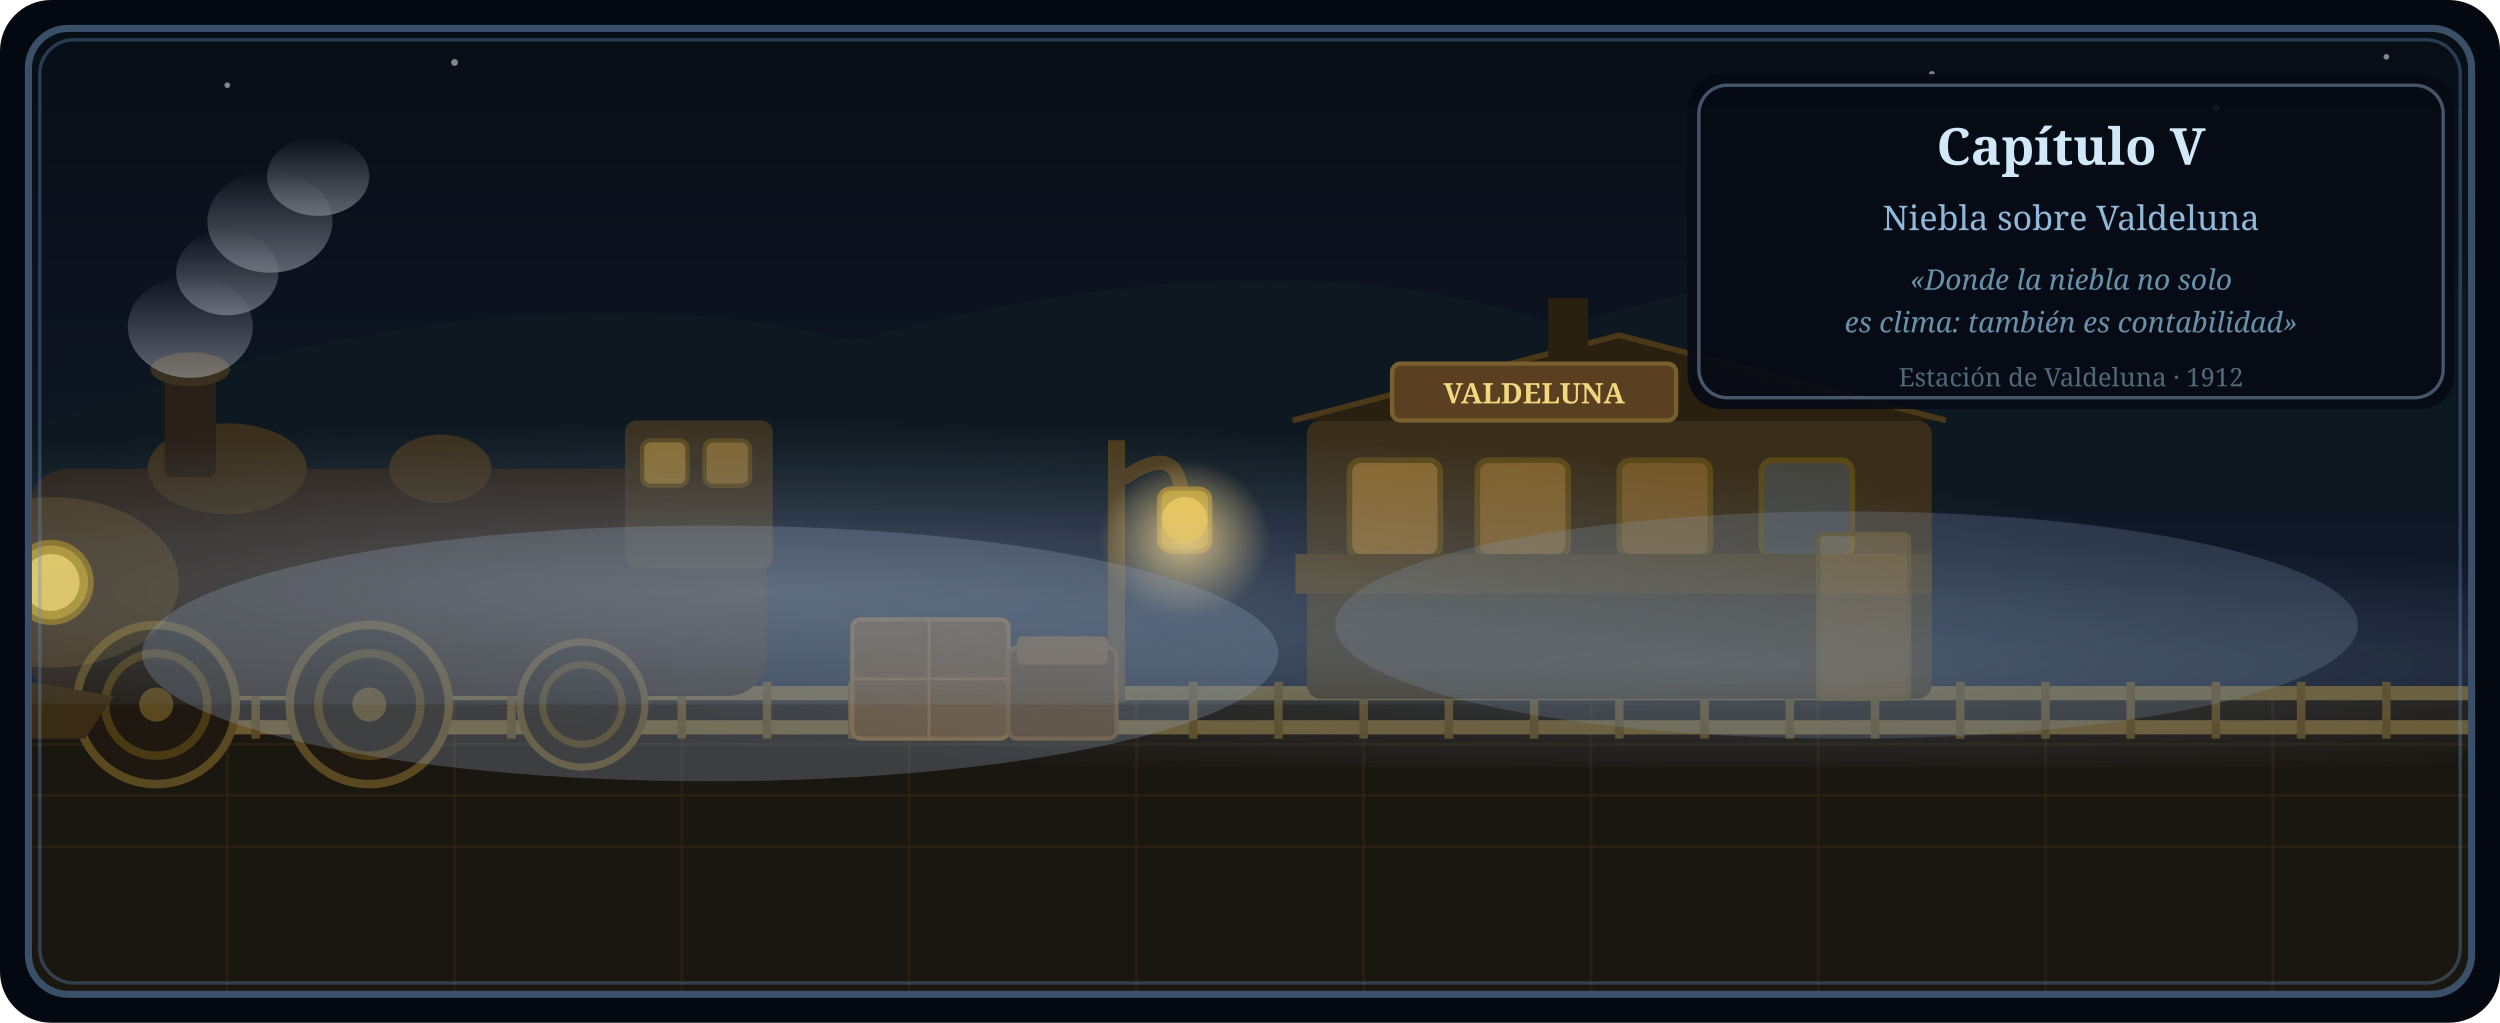
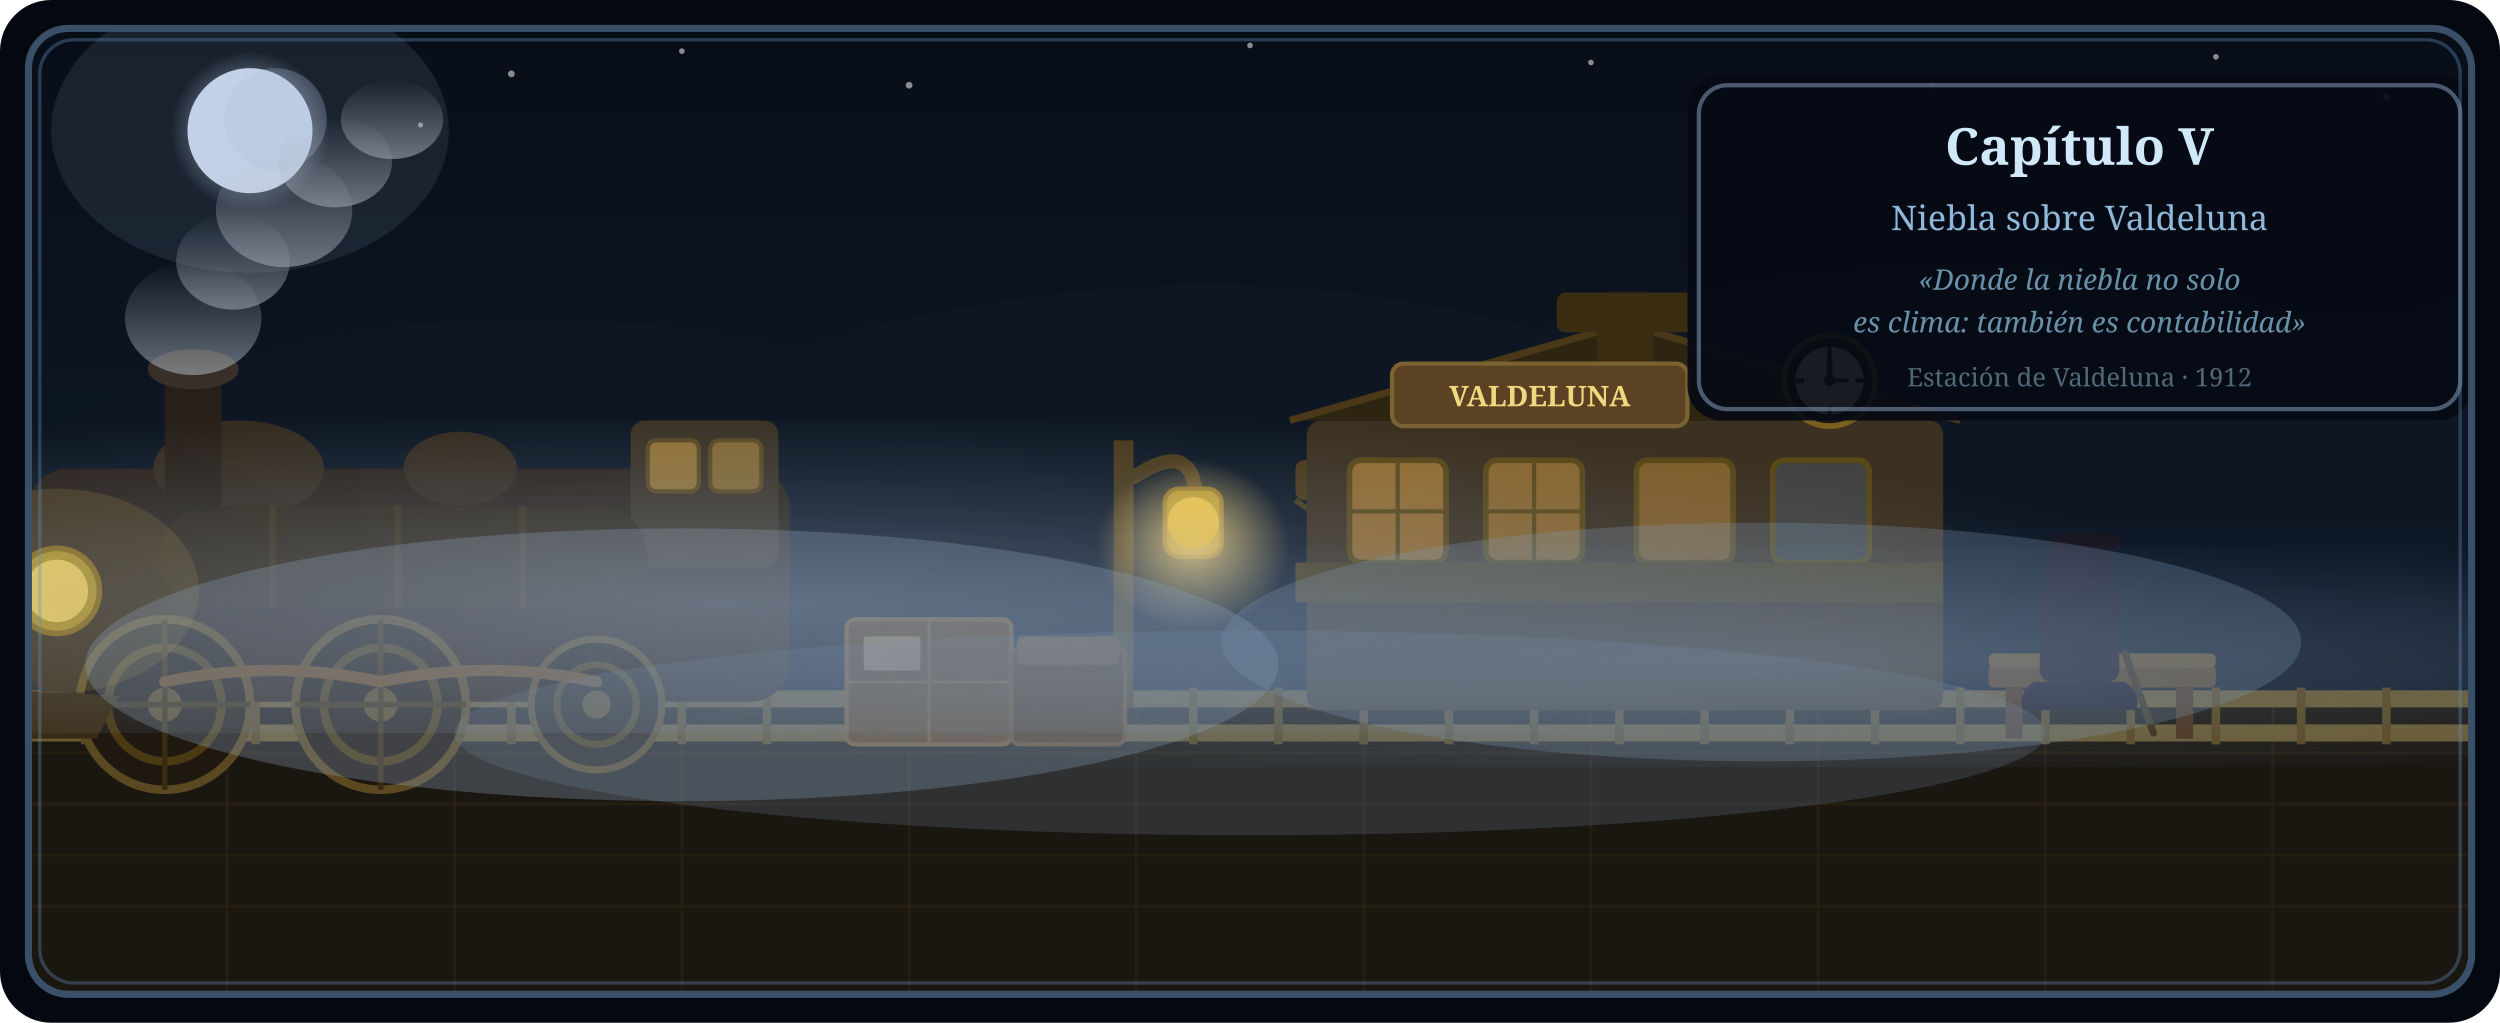
<svg xmlns="http://www.w3.org/2000/svg" viewBox="0 0 880 360" role="img" aria-label="Capitulo V - Niebla sobre Valdeluna">
  <defs>
    <linearGradient id="night5" x1="0" y1="0" x2="0" y2="1">
-       <stop offset="0%" stop-color="#080e16" />
-       <stop offset="55%" stop-color="#101828" />
-       <stop offset="100%" stop-color="#18202e" />
+       <stop offset="0%" stop-color="#080e18" />
+       <stop offset="55%" stop-color="#0e1826" />
+       <stop offset="100%" stop-color="#161e2c" />
    </linearGradient>
-     <radialGradient id="fog5a" cx="30%" cy="60%" r="60%">
-       <stop offset="0%" stop-color="rgba(150,165,185,0.55)" />
+     <radialGradient id="fog5a" cx="28%" cy="58%" r="62%">
+       <stop offset="0%" stop-color="rgba(145,162,185,0.58)" />
      <stop offset="100%" stop-color="rgba(120,145,170,0)" />
    </radialGradient>
-     <radialGradient id="fog5b" cx="70%" cy="55%" r="55%">
-       <stop offset="0%" stop-color="rgba(130,150,175,0.45)" />
-       <stop offset="100%" stop-color="rgba(110,135,165,0)" />
+     <radialGradient id="fog5b" cx="72%" cy="52%" r="58%">
+       <stop offset="0%" stop-color="rgba(128,148,175,0.50)" />
+       <stop offset="100%" stop-color="rgba(108,135,165,0)" />
    </radialGradient>
    <radialGradient id="lamp5" cx="50%" cy="50%" r="50%">
-       <stop offset="0%" stop-color="#ffd878" stop-opacity="0.9" />
+       <stop offset="0%" stop-color="#ffd878" stop-opacity="0.92" />
      <stop offset="100%" stop-color="#ffd878" stop-opacity="0" />
    </radialGradient>
+     <radialGradient id="moongl5" cx="50%" cy="50%" r="50%">
+       <stop offset="0%" stop-color="#c8d8f0" stop-opacity="0.9" />
+       <stop offset="100%" stop-color="#c8d8f0" stop-opacity="0" />
+     </radialGradient>
    <linearGradient id="steam5" x1="0" y1="1" x2="0" y2="0">
-       <stop offset="0%" stop-color="rgba(180,185,195,0.7)" />
-       <stop offset="100%" stop-color="rgba(180,185,195,0)" />
+       <stop offset="0%" stop-color="rgba(178,185,198,0.72)" />
+       <stop offset="100%" stop-color="rgba(178,185,198,0)" />
    </linearGradient>
    <clipPath id="cc5">
      <rect x="10" y="10" width="860" height="340" rx="15" />
    </clipPath>
  </defs>
  <rect width="880" height="360" rx="18" fill="#040810" />
  <rect x="10" y="10" width="860" height="340" rx="14" fill="url(#night5)" />
-   <g fill="rgba(255,255,255,0.5)" clip-path="url(#cc5)">
-     <circle cx="80" cy="30" r="1" />
-     <circle cx="160" cy="22" r="1.2" />
-     <circle cx="680" cy="26" r="1" />
-     <circle cx="780" cy="38" r="1.2" />
-     <circle cx="840" cy="20" r="1" />
-   </g>
-   <path d="M10,150 Q180,90 300,120 Q450,80 550,115 Q680,75 800,105 Q840,115 870,100 L870,180 L10,180 Z" fill="#0e1820" clip-path="url(#cc5)" />
-   <rect x="10" y="245" width="860" height="105" fill="#1a1610" clip-path="url(#cc5)" />
-   <g stroke="rgba(50,40,20,0.5)" stroke-width="1" clip-path="url(#cc5)">
-     <line x1="10" y1="262" x2="870" y2="262" />
-     <line x1="10" y1="280" x2="870" y2="280" />
-     <line x1="10" y1="298" x2="870" y2="298" />
-     <line x1="80" y1="245" x2="80" y2="350" />
-     <line x1="160" y1="245" x2="160" y2="350" />
-     <line x1="240" y1="245" x2="240" y2="350" />
-     <line x1="320" y1="245" x2="320" y2="350" />
-     <line x1="400" y1="245" x2="400" y2="350" />
-     <line x1="480" y1="245" x2="480" y2="350" />
-     <line x1="560" y1="245" x2="560" y2="350" />
-     <line x1="640" y1="245" x2="640" y2="350" />
-     <line x1="720" y1="245" x2="720" y2="350" />
-     <line x1="800" y1="245" x2="800" y2="350" />
-   </g>
-   <g clip-path="url(#cc5)">
-     <line x1="10" y1="244" x2="870" y2="244" stroke="#6a5a30" stroke-width="5" />
-     <line x1="10" y1="256" x2="870" y2="256" stroke="#6a5a30" stroke-width="5" />
+   <circle cx="88" cy="46" r="28" fill="url(#moongl5)" clip-path="url(#cc5)" />
+   <circle cx="88" cy="46" r="22" fill="#c4d2e8" clip-path="url(#cc5)" />
+   <circle cx="97" cy="42" r="18" fill="#a8bcd6" opacity="0.28" clip-path="url(#cc5)" />
+   <g fill="rgba(255,255,255,0.52)" clip-path="url(#cc5)">
+     <circle cx="180" cy="26" r="1.2" />
+     <circle cx="240" cy="18" r="1" />
+     <circle cx="320" cy="30" r="1.2" />
+     <circle cx="560" cy="22" r="1" />
+     <circle cx="680" cy="30" r="1.2" />
+     <circle cx="780" cy="20" r="1" />
+     <circle cx="840" cy="34" r="1.2" />
+     <circle cx="148" cy="44" r="0.9" />
+     <circle cx="440" cy="16" r="1" />
+   </g>
+   <ellipse cx="88" cy="46" rx="70" ry="50" fill="rgba(180,200,235,0.1)" clip-path="url(#cc5)" />
+   <path d="M10,155 Q130,92 280,122 Q420,82 540,116 Q680,76 800,108 Q840,118 870,102 L870,185 L10,185 Z" fill="#0d1622" clip-path="url(#cc5)" />
+   <rect x="10" y="248" width="860" height="102" fill="#1a1610" clip-path="url(#cc5)" />
+   <g stroke="rgba(48,38,18,0.52)" stroke-width="1" fill="none" clip-path="url(#cc5)">
+     <line x1="10" y1="265" x2="870" y2="265" />
+     <line x1="10" y1="283" x2="870" y2="283" />
+     <line x1="10" y1="301" x2="870" y2="301" />
+     <line x1="10" y1="319" x2="870" y2="319" />
+     <line x1="80" y1="248" x2="80" y2="350" />
+     <line x1="160" y1="248" x2="160" y2="350" />
+     <line x1="240" y1="248" x2="240" y2="350" />
+     <line x1="320" y1="248" x2="320" y2="350" />
+     <line x1="400" y1="248" x2="400" y2="350" />
+     <line x1="480" y1="248" x2="480" y2="350" />
+     <line x1="560" y1="248" x2="560" y2="350" />
+     <line x1="640" y1="248" x2="640" y2="350" />
+     <line x1="720" y1="248" x2="720" y2="350" />
+     <line x1="800" y1="248" x2="800" y2="350" />
+   </g>
+   <rect x="460" y="168" width="10" height="82" fill="#3a2c18" clip-path="url(#cc5)" />
+   <rect x="666" y="168" width="10" height="82" fill="#3a2c18" clip-path="url(#cc5)" />
+   <rect x="456" y="162" width="224" height="14" rx="3" fill="#4a3818" clip-path="url(#cc5)" />
+   <path d="M456,176 Q468,186 480,176 Q492,186 504,176 Q516,186 528,176 Q540,186 552,176 Q564,186 576,176 Q588,186 600,176 Q612,186 624,176 Q636,186 648,176 Q660,186 672,176 Q678,182 680,176" fill="none" stroke="#4a3818" stroke-width="2" clip-path="url(#cc5)" />
+   <g clip-path="url(#cc5)">
+     <line x1="10" y1="246" x2="870" y2="246" stroke="#6a5a30" stroke-width="6" />
+     <line x1="10" y1="258" x2="870" y2="258" stroke="#6a5a30" stroke-width="6" />
    <g stroke="#5a4820" stroke-width="3">
-       <line x1="30" y1="240" x2="30" y2="260" />
-       <line x1="60" y1="240" x2="60" y2="260" />
-       <line x1="90" y1="240" x2="90" y2="260" />
-       <line x1="120" y1="240" x2="120" y2="260" />
-       <line x1="150" y1="240" x2="150" y2="260" />
-       <line x1="180" y1="240" x2="180" y2="260" />
-       <line x1="210" y1="240" x2="210" y2="260" />
-       <line x1="240" y1="240" x2="240" y2="260" />
-       <line x1="270" y1="240" x2="270" y2="260" />
-       <line x1="300" y1="240" x2="300" y2="260" />
-       <line x1="330" y1="240" x2="330" y2="260" />
-       <line x1="360" y1="240" x2="360" y2="260" />
-       <line x1="390" y1="240" x2="390" y2="260" />
-       <line x1="420" y1="240" x2="420" y2="260" />
-       <line x1="450" y1="240" x2="450" y2="260" />
-       <line x1="480" y1="240" x2="480" y2="260" />
-       <line x1="510" y1="240" x2="510" y2="260" />
-       <line x1="540" y1="240" x2="540" y2="260" />
-       <line x1="570" y1="240" x2="570" y2="260" />
-       <line x1="600" y1="240" x2="600" y2="260" />
-       <line x1="630" y1="240" x2="630" y2="260" />
-       <line x1="660" y1="240" x2="660" y2="260" />
-       <line x1="690" y1="240" x2="690" y2="260" />
-       <line x1="720" y1="240" x2="720" y2="260" />
-       <line x1="750" y1="240" x2="750" y2="260" />
-       <line x1="780" y1="240" x2="780" y2="260" />
-       <line x1="810" y1="240" x2="810" y2="260" />
-       <line x1="840" y1="240" x2="840" y2="260" />
+       <line x1="30" y1="242" x2="30" y2="262" />
+       <line x1="60" y1="242" x2="60" y2="262" />
+       <line x1="90" y1="242" x2="90" y2="262" />
+       <line x1="120" y1="242" x2="120" y2="262" />
+       <line x1="150" y1="242" x2="150" y2="262" />
+       <line x1="180" y1="242" x2="180" y2="262" />
+       <line x1="210" y1="242" x2="210" y2="262" />
+       <line x1="240" y1="242" x2="240" y2="262" />
+       <line x1="270" y1="242" x2="270" y2="262" />
+       <line x1="300" y1="242" x2="300" y2="262" />
+       <line x1="330" y1="242" x2="330" y2="262" />
+       <line x1="360" y1="242" x2="360" y2="262" />
+       <line x1="390" y1="242" x2="390" y2="262" />
+       <line x1="420" y1="242" x2="420" y2="262" />
+       <line x1="450" y1="242" x2="450" y2="262" />
+       <line x1="480" y1="242" x2="480" y2="262" />
+       <line x1="510" y1="242" x2="510" y2="262" />
+       <line x1="540" y1="242" x2="540" y2="262" />
+       <line x1="570" y1="242" x2="570" y2="262" />
+       <line x1="600" y1="242" x2="600" y2="262" />
+       <line x1="630" y1="242" x2="630" y2="262" />
+       <line x1="660" y1="242" x2="660" y2="262" />
+       <line x1="690" y1="242" x2="690" y2="262" />
+       <line x1="720" y1="242" x2="720" y2="262" />
+       <line x1="750" y1="242" x2="750" y2="262" />
+       <line x1="780" y1="242" x2="780" y2="262" />
+       <line x1="810" y1="242" x2="810" y2="262" />
+       <line x1="840" y1="242" x2="840" y2="262" />
    </g>
  </g>
  <g clip-path="url(#cc5)">
-     <rect x="10" y="165" width="260" height="80" rx="14" fill="#2a2018" />
-     <ellipse cx="80" cy="165" rx="28" ry="16" fill="#3a2e1c" />
-     <ellipse cx="155" cy="165" rx="18" ry="12" fill="#3a2e1c" />
-     <rect x="220" y="148" width="52" height="52" rx="4" fill="#3a3020" />
-     <rect x="226" y="155" width="16" height="16" rx="3" fill="rgba(255,200,80,0.4)" stroke="#5a4820" stroke-width="1.5" />
-     <rect x="248" y="155" width="16" height="16" rx="3" fill="rgba(255,200,80,0.35)" stroke="#5a4820" stroke-width="1.5" />
-     <circle cx="55" cy="248" r="28" fill="#1e1810" stroke="#5a4820" stroke-width="3" />
-     <circle cx="55" cy="248" r="18" fill="none" stroke="#4a3a14" stroke-width="3" />
-     <circle cx="55" cy="248" r="6" fill="#5a4820" />
-     <circle cx="130" cy="248" r="28" fill="#1e1810" stroke="#5a4820" stroke-width="3" />
-     <circle cx="130" cy="248" r="18" fill="none" stroke="#4a3a14" stroke-width="3" />
-     <circle cx="130" cy="248" r="6" fill="#5a4820" />
-     <circle cx="205" cy="248" r="22" fill="#1e1810" stroke="#5a4820" stroke-width="2.5" />
-     <circle cx="205" cy="248" r="14" fill="none" stroke="#4a3a14" stroke-width="2.5" />
-     <path d="M10,240 L10,260 L30,260 L40,245 Z" fill="#3a2c14" />
-     <circle cx="18" cy="205" r="14" fill="#b09020" stroke="#806010" stroke-width="2" />
-     <circle cx="18" cy="205" r="10" fill="rgba(255,220,100,0.85)" />
-     <ellipse cx="18" cy="205" rx="45" ry="30" fill="rgba(255,210,80,0.12)" />
-     <rect x="58" y="130" width="18" height="38" rx="3" fill="#2a2018" />
-     <ellipse cx="67" cy="130" rx="14" ry="6" fill="#3a3020" />
-     <g fill="url(#steam5)" opacity="0.7">
-       <ellipse cx="67" cy="115" rx="22" ry="18" />
-       <ellipse cx="80" cy="96" rx="18" ry="15" />
-       <ellipse cx="95" cy="78" rx="22" ry="18" />
-       <ellipse cx="112" cy="62" rx="18" ry="14" />
+     <rect x="10" y="165" width="268" height="82" rx="14" fill="#2a2018" />
+     <ellipse cx="84" cy="165" rx="30" ry="17" fill="#342a1e" />
+     <ellipse cx="162" cy="165" rx="20" ry="13" fill="#342a1e" />
+     <rect x="222" y="148" width="52" height="52" rx="5" fill="#3a3022" />
+     <rect x="228" y="155" width="18" height="18" rx="3" fill="rgba(255,195,75,0.45)" stroke="#5a4820" stroke-width="1.5" />
+     <rect x="250" y="155" width="18" height="18" rx="3" fill="rgba(255,195,75,0.38)" stroke="#5a4820" stroke-width="1.5" />
+     <rect x="56" y="178" width="172" height="36" rx="18" fill="#2e2416" />
+     <line x1="96" y1="178" x2="96" y2="214" stroke="#3a2e18" stroke-width="2.5" />
+     <line x1="140" y1="178" x2="140" y2="214" stroke="#3a2e18" stroke-width="2.5" />
+     <line x1="184" y1="178" x2="184" y2="214" stroke="#3a2e18" stroke-width="2.5" />
+     <circle cx="58" cy="248" r="30" fill="#1e1810" stroke="#5a4820" stroke-width="3" />
+     <circle cx="58" cy="248" r="20" fill="none" stroke="#4a3a14" stroke-width="3" />
+     <circle cx="58" cy="248" r="6" fill="#5a4820" />
+     <line x1="58" y1="218" x2="58" y2="278" stroke="#3a2c10" stroke-width="2" />
+     <line x1="28" y1="248" x2="88" y2="248" stroke="#3a2c10" stroke-width="2" />
+     <circle cx="134" cy="248" r="30" fill="#1e1810" stroke="#5a4820" stroke-width="3" />
+     <circle cx="134" cy="248" r="20" fill="none" stroke="#4a3a14" stroke-width="3" />
+     <circle cx="134" cy="248" r="6" fill="#5a4820" />
+     <line x1="134" y1="218" x2="134" y2="278" stroke="#3a2c10" stroke-width="2" />
+     <line x1="104" y1="248" x2="164" y2="248" stroke="#3a2c10" stroke-width="2" />
+     <circle cx="210" cy="248" r="23" fill="#1e1810" stroke="#5a4820" stroke-width="2.5" />
+     <circle cx="210" cy="248" r="14" fill="none" stroke="#4a3a14" stroke-width="2.5" />
+     <circle cx="210" cy="248" r="5" fill="#5a4820" />
+     <path d="M58,240 Q96,232 134,240 Q172,232 210,240" fill="none" stroke="#6a4820" stroke-width="4" stroke-linecap="round" />
+     <path d="M10,243 L10,260 L34,260 L42,245 Z" fill="#3a2c14" />
+     <rect x="58" y="130" width="20" height="50" rx="4" fill="#282018" />
+     <ellipse cx="68" cy="130" rx="16" ry="7" fill="#383028" />
+     <g fill="url(#steam5)" opacity="0.75" clip-path="url(#cc5)">
+       <ellipse cx="68" cy="112" rx="24" ry="20" />
+       <ellipse cx="82" cy="92" rx="20" ry="17" />
+       <ellipse cx="100" cy="74" rx="24" ry="20" />
+       <ellipse cx="118" cy="57" rx="20" ry="16" />
+       <ellipse cx="138" cy="42" rx="18" ry="14" />
    </g>
-   </g>
-   <g clip-path="url(#cc5)">
-     <rect x="460" y="148" width="220" height="98" rx="5" fill="#3a2e1a" />
-     <path d="M455,148 L570,118 L685,148" fill="#2a2010" stroke="#4a3818" stroke-width="2" />
-     <rect x="545" y="105" width="14" height="30" fill="#2a2010" />
-     <rect x="475" y="162" width="32" height="34" rx="4" fill="rgba(255,185,70,0.4)" stroke="#5a4818" stroke-width="2" />
-     <rect x="520" y="162" width="32" height="34" rx="4" fill="rgba(255,185,70,0.35)" stroke="#5a4818" stroke-width="2" />
-     <rect x="570" y="162" width="32" height="34" rx="4" fill="rgba(255,185,70,0.3)" stroke="#5a4818" stroke-width="2" />
-     <rect x="620" y="162" width="32" height="34" rx="4" fill="rgba(90,120,150,0.3)" stroke="#5a4818" stroke-width="2" />
-     <rect x="456" y="195" width="224" height="14" fill="#4a3818" />
-     <rect x="640" y="188" width="32" height="58" rx="2" fill="rgba(255,185,70,0.2)" stroke="#5a4818" stroke-width="1.5" />
-     <rect x="490" y="128" width="100" height="20" rx="3" fill="#5a4020" stroke="#7a6030" stroke-width="1.5" />
-     <text x="540" y="142" font-size="10" font-family="Georgia,serif" fill="#f0d880" text-anchor="middle" font-weight="700">VALDELUNA</text>
-   </g>
-   <g clip-path="url(#cc5)">
-     <rect x="390" y="155" width="6" height="92" fill="#4a3818" />
-     <path d="M396,168 Q415,155 416,175" fill="none" stroke="#4a3818" stroke-width="5" stroke-linecap="round" />
-     <rect x="408" y="172" width="18" height="22" rx="4" fill="#b08e10" stroke="#806010" stroke-width="1.5" />
-     <ellipse cx="417" cy="190" rx="30" ry="28" fill="url(#lamp5)" />
-     <circle cx="417" cy="183" r="8" fill="rgba(255,210,80,0.9)" />
-   </g>
-   <g clip-path="url(#cc5)">
-     <rect x="300" y="218" width="55" height="42" rx="3" fill="#5a3c18" stroke="#7a5828" stroke-width="1.5" />
-     <line x1="300" y1="239" x2="355" y2="239" stroke="#7a5828" stroke-width="1" />
-     <line x1="327" y1="218" x2="327" y2="260" stroke="#7a5828" stroke-width="1" />
-     <rect x="355" y="228" width="38" height="32" rx="3" fill="#4a3010" stroke="#6a4820" stroke-width="1.5" />
-     <rect x="358" y="224" width="32" height="10" rx="2" fill="#6a4820" />
-   </g>
-   <rect x="10" y="148" width="860" height="100" fill="url(#fog5a)" clip-path="url(#cc5)" opacity="0.8" />
-   <rect x="10" y="190" width="860" height="80" fill="url(#fog5b)" clip-path="url(#cc5)" opacity="0.75" />
-   <ellipse cx="250" cy="230" rx="200" ry="45" fill="rgba(140,158,180,0.3)" clip-path="url(#cc5)" />
-   <ellipse cx="650" cy="220" rx="180" ry="40" fill="rgba(130,150,175,0.25)" clip-path="url(#cc5)" />
-   <rect x="594" y="26" width="270" height="118" rx="12" fill="rgba(6,10,20,0.9)" />
-   <rect x="598" y="30" width="262" height="110" rx="10" fill="none" stroke="rgba(150,175,210,0.45)" stroke-width="1.2" />
-   <text x="729" y="58" font-size="18" font-family="Georgia,serif" fill="#d0e8f8" font-weight="700" text-anchor="middle">Capítulo V</text>
-   <text x="729" y="81" font-size="12" font-family="Georgia,serif" fill="#90b8d8" text-anchor="middle">Niebla sobre Valdeluna</text>
-   <text x="729" y="102" font-size="10" font-family="Georgia,serif" fill="#6890a8" text-anchor="middle" font-style="italic">«Donde la niebla no solo</text>
-   <text x="729" y="117" font-size="10" font-family="Georgia,serif" fill="#6890a8" text-anchor="middle" font-style="italic">es clima: también es contabilidad»</text>
-   <text x="729" y="136" font-size="9" font-family="Georgia,serif" fill="#506878" text-anchor="middle">Estación de Valdeluna · 1912</text>
+     <circle cx="20" cy="208" r="15" fill="#b09020" stroke="#806010" stroke-width="2" />
+     <circle cx="20" cy="208" r="11" fill="rgba(255,218,95,0.88)" />
+     <ellipse cx="20" cy="208" rx="50" ry="36" fill="rgba(255,210,75,0.12)" />
+   </g>
+   <g clip-path="url(#cc5)">
+     <rect x="460" y="148" width="224" height="102" rx="5" fill="#3c3020" />
+     <path d="M454,148 L572,114 L690,148" fill="#2e2412" stroke="#4a3818" stroke-width="2.5" />
+     <rect x="548" y="103" width="48" height="14" rx="3" fill="#3a2c10" />
+     <rect x="562" y="103" width="20" height="30" rx="2" fill="#3a2c10" />
+     <rect x="475" y="162" width="34" height="36" rx="4" fill="rgba(255,182,65,0.45)" stroke="#5a4818" stroke-width="2" />
+     <rect x="523" y="162" width="34" height="36" rx="4" fill="rgba(255,182,65,0.40)" stroke="#5a4818" stroke-width="2" />
+     <rect x="576" y="162" width="34" height="36" rx="4" fill="rgba(255,182,65,0.35)" stroke="#5a4818" stroke-width="2" />
+     <rect x="624" y="162" width="34" height="36" rx="4" fill="rgba(85,115,148,0.28)" stroke="#5a4818" stroke-width="2" />
+     <line x1="492" y1="162" x2="492" y2="198" stroke="#5a4818" stroke-width="1.5" />
+     <line x1="475" y1="180" x2="509" y2="180" stroke="#5a4818" stroke-width="1.5" />
+     <line x1="540" y1="162" x2="540" y2="198" stroke="#5a4818" stroke-width="1.5" />
+     <line x1="523" y1="180" x2="557" y2="180" stroke="#5a4818" stroke-width="1.5" />
+     <rect x="456" y="198" width="228" height="14" fill="#4a3c1c" />
+     <rect x="490" y="128" width="104" height="22" rx="4" fill="#5a4222" stroke="#7a6232" stroke-width="1.5" />
+     <text x="542" y="143" font-size="10" font-family="Georgia,serif" fill="#f0d880" text-anchor="middle" font-weight="700">VALDELUNA</text>
+     <circle cx="644" cy="134" r="16" fill="#1a1610" stroke="#7a6020" stroke-width="2" />
+     <circle cx="644" cy="134" r="12" fill="#f0e6c8" />
+     <circle cx="644" cy="134" r="2" fill="#3a2808" />
+     <g stroke="#3a2808" stroke-width="1.5">
+       <line x1="644" y1="122" x2="644" y2="125" />
+       <line x1="644" y1="143" x2="644" y2="146" />
+       <line x1="632" y1="134" x2="635" y2="134" />
+       <line x1="653" y1="134" x2="656" y2="134" />
+     </g>
+     <line x1="644" y1="134" x2="644" y2="126" stroke="#3a2808" stroke-width="2" stroke-linecap="round" />
+     <line x1="644" y1="134" x2="650" y2="134" stroke="#3a2808" stroke-width="1.5" stroke-linecap="round" />
+   </g>
+   <g clip-path="url(#cc5)">
+     <rect x="392" y="155" width="7" height="94" fill="#4a3818" />
+     <path d="M399,168 Q420,154 421,175" fill="none" stroke="#4a3818" stroke-width="5" stroke-linecap="round" />
+     <rect x="410" y="172" width="20" height="24" rx="5" fill="#b08e10" stroke="#806010" stroke-width="1.5" />
+     <ellipse cx="420" cy="192" rx="34" ry="30" fill="url(#lamp5)" />
+     <circle cx="420" cy="184" r="9" fill="rgba(255,208,75,0.92)" />
+   </g>
+   <g clip-path="url(#cc5)">
+     <rect x="298" y="218" width="58" height="44" rx="3" fill="#5a3c18" stroke="#7a5828" stroke-width="1.5" />
+     <line x1="298" y1="240" x2="356" y2="240" stroke="#7a5828" stroke-width="1" />
+     <line x1="327" y1="218" x2="327" y2="262" stroke="#7a5828" stroke-width="1" />
+     <rect x="356" y="228" width="40" height="34" rx="3" fill="#4a3010" stroke="#6a4820" stroke-width="1.5" />
+     <rect x="358" y="224" width="36" height="10" rx="2" fill="#6a4820" />
+     <rect x="304" y="224" width="20" height="12" rx="1" fill="rgba(220,200,150,0.5)" />
+   </g>
+   <g clip-path="url(#cc5)">
+     <rect x="700" y="234" width="80" height="8" rx="2" fill="#5a4020" />
+     <rect x="706" y="242" width="6" height="18" fill="#4a3018" />
+     <rect x="766" y="242" width="6" height="18" fill="#4a3018" />
+     <rect x="700" y="230" width="80" height="5" rx="2" fill="#6a5028" />
+     <rect x="718" y="206" width="28" height="34" rx="4" fill="#181420" />
+     <circle cx="732" cy="200" r="12" fill="#181420" />
+     <path d="M716,240 Q710,244 712,250 L752,250 Q754,244 748,240 Z" fill="#181420" />
+     <rect x="722" y="188" width="24" height="5" rx="2" fill="#181420" />
+     <line x1="748" y1="230" x2="758" y2="258" stroke="#3a2c18" stroke-width="2.5" stroke-linecap="round" />
+   </g>
+   <rect x="10" y="148" width="860" height="110" fill="url(#fog5a)" clip-path="url(#cc5)" opacity="0.82" />
+   <rect x="10" y="192" width="860" height="78" fill="url(#fog5b)" clip-path="url(#cc5)" opacity="0.78" />
+   <ellipse cx="240" cy="234" rx="210" ry="48" fill="rgba(138,158,182,0.32)" clip-path="url(#cc5)" />
+   <ellipse cx="620" cy="226" rx="190" ry="42" fill="rgba(128,150,178,0.28)" clip-path="url(#cc5)" />
+   <ellipse cx="440" cy="258" rx="280" ry="36" fill="rgba(120,142,168,0.22)" clip-path="url(#cc5)" />
+   <rect x="594" y="26" width="276" height="122" rx="12" fill="rgba(6,10,20,0.92)" />
+   <rect x="598" y="30" width="268" height="114" rx="10" fill="none" stroke="rgba(148,175,212,0.48)" stroke-width="1.5" />
+   <text x="732" y="58" font-size="18" font-family="Georgia,serif" fill="#d0e8f8" font-weight="700" text-anchor="middle">Capítulo V</text>
+   <text x="732" y="81" font-size="12" font-family="Georgia,serif" fill="#90b8d8" text-anchor="middle">Niebla sobre Valdeluna</text>
+   <text x="732" y="102" font-size="10" font-family="Georgia,serif" fill="#6890a8" text-anchor="middle" font-style="italic">«Donde la niebla no solo</text>
+   <text x="732" y="117" font-size="10" font-family="Georgia,serif" fill="#6890a8" text-anchor="middle" font-style="italic">es clima: también es contabilidad»</text>
+   <text x="732" y="136" font-size="9" font-family="Georgia,serif" fill="#506878" text-anchor="middle">Estación de Valdeluna · 1912</text>
  <rect x="10" y="10" width="860" height="340" rx="14" fill="none" stroke="#3a5068" stroke-width="2.5" />
-   <rect x="14" y="14" width="852" height="332" rx="12" fill="none" stroke="rgba(100,145,190,0.35)" stroke-width="1.2" />
+   <rect x="14" y="14" width="852" height="332" rx="12" fill="none" stroke="rgba(100,145,192,0.35)" stroke-width="1.2" />
</svg>
